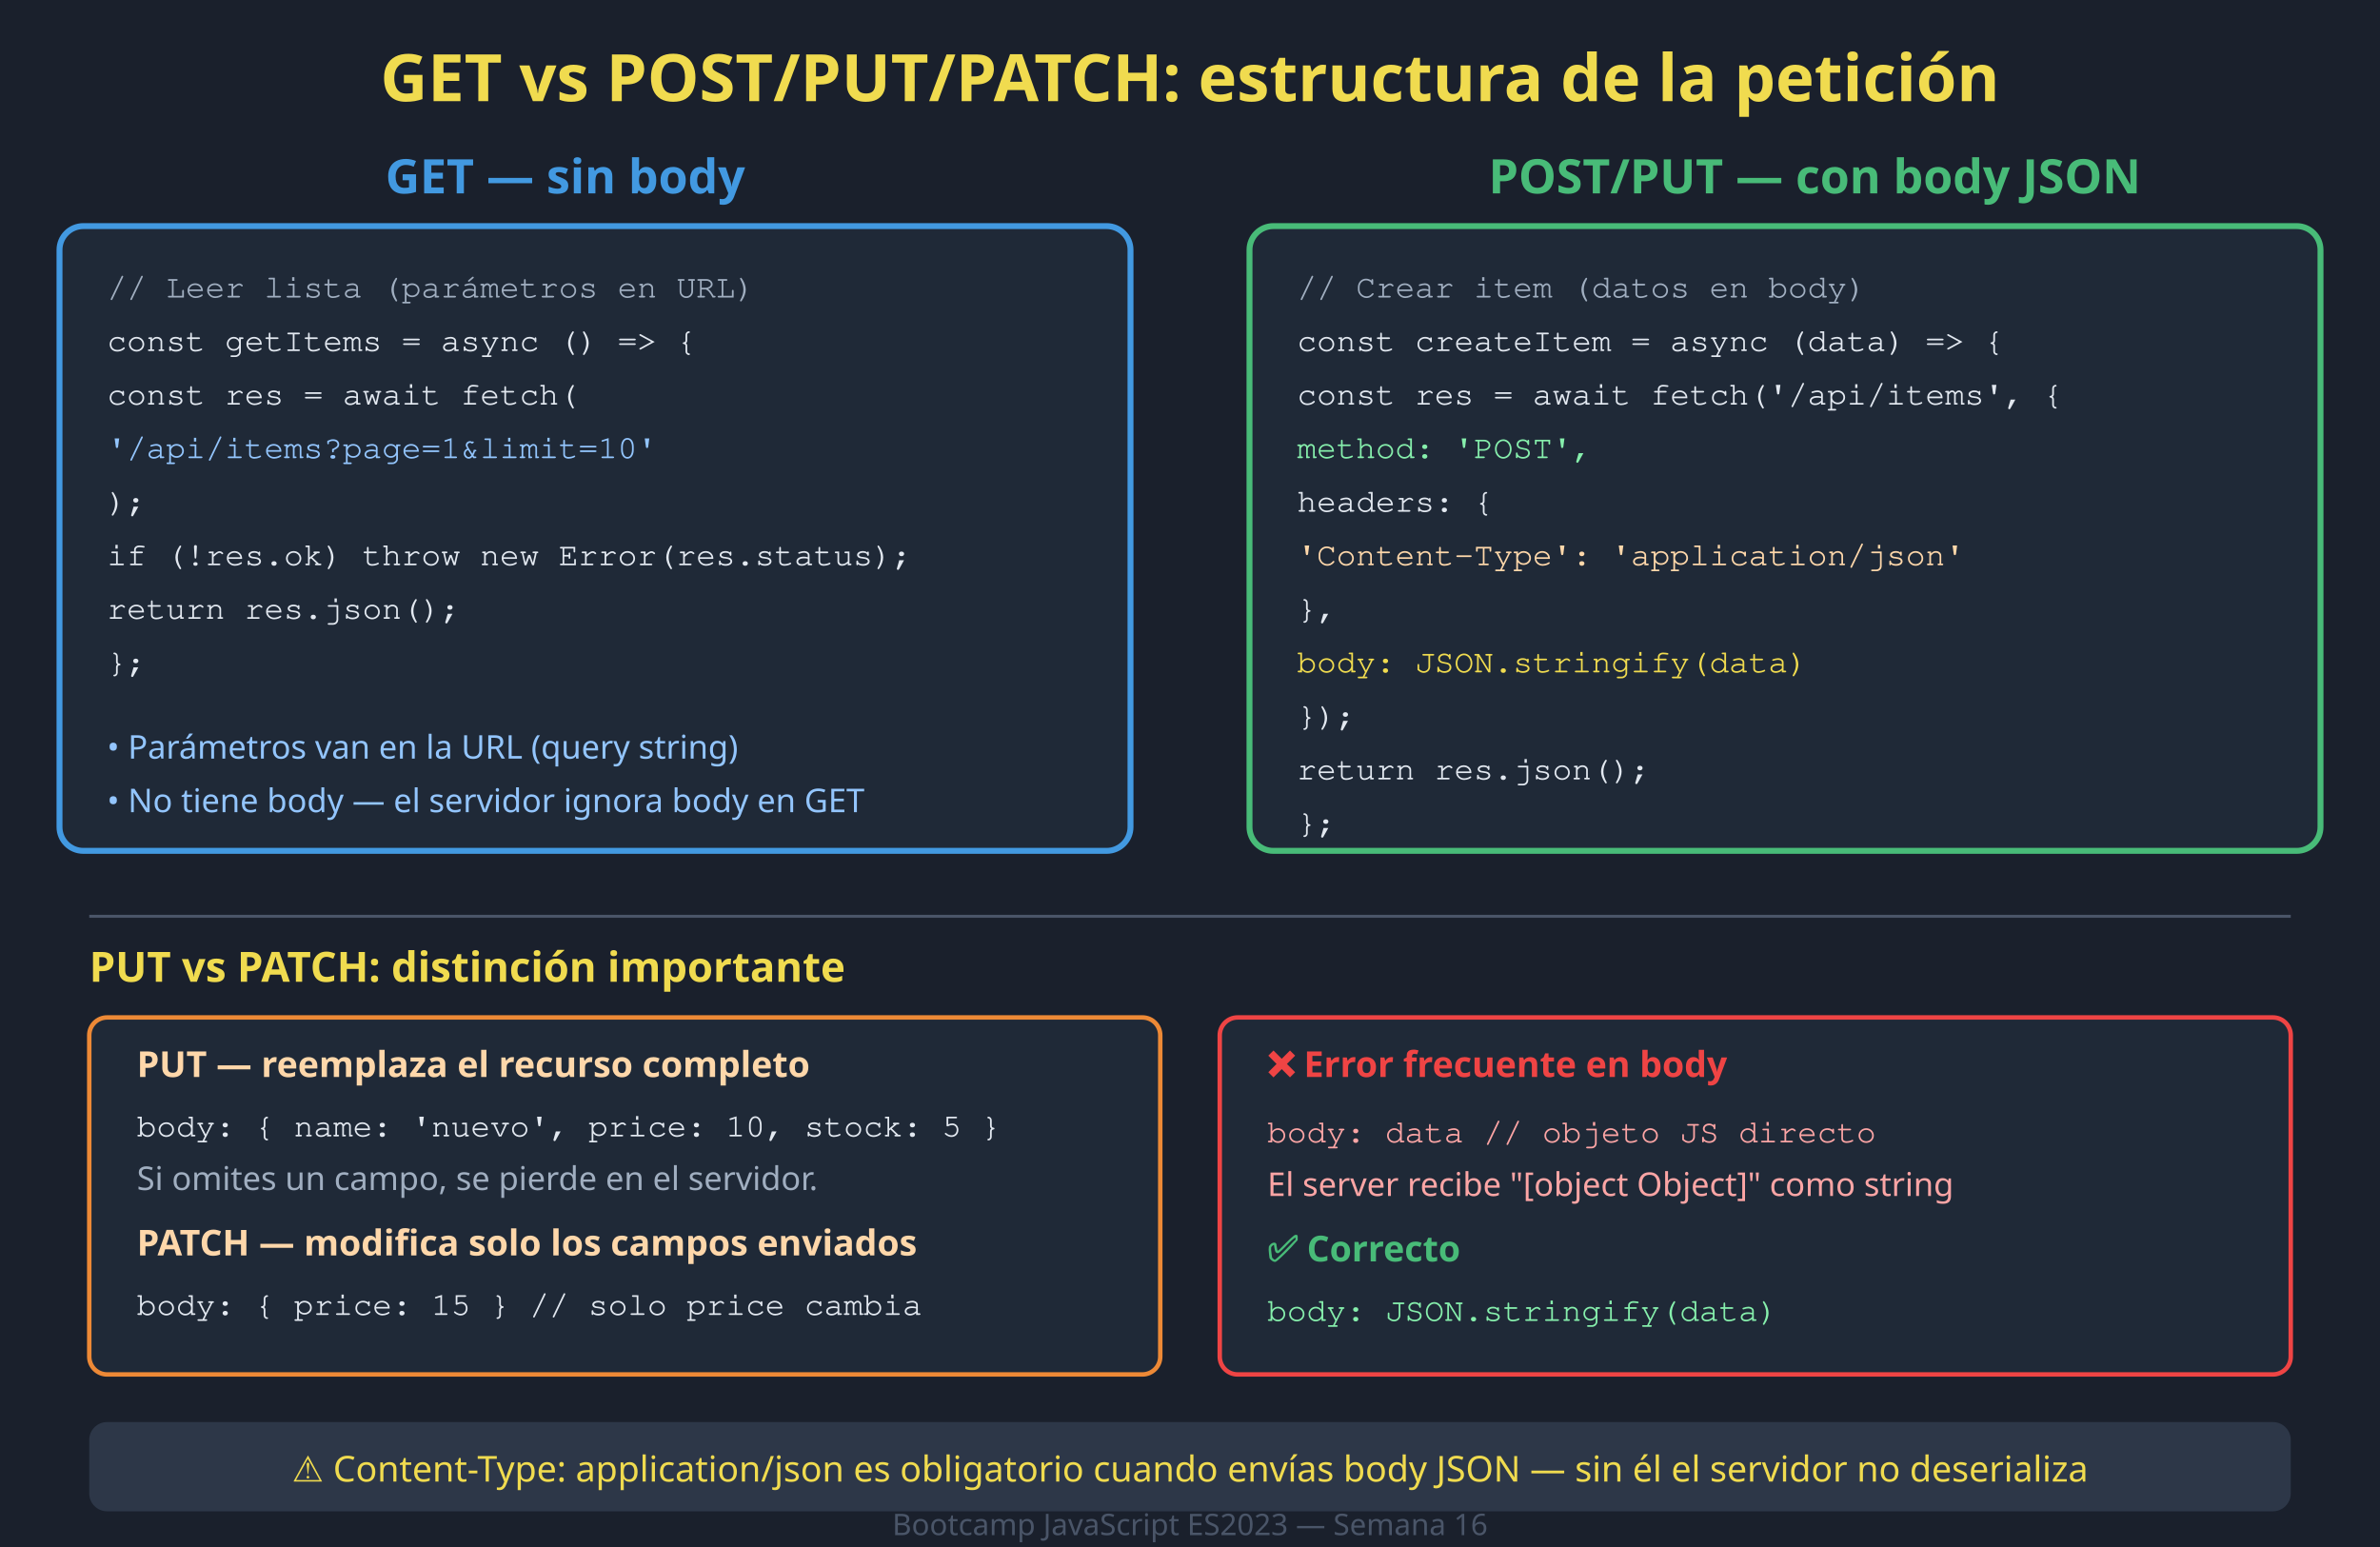
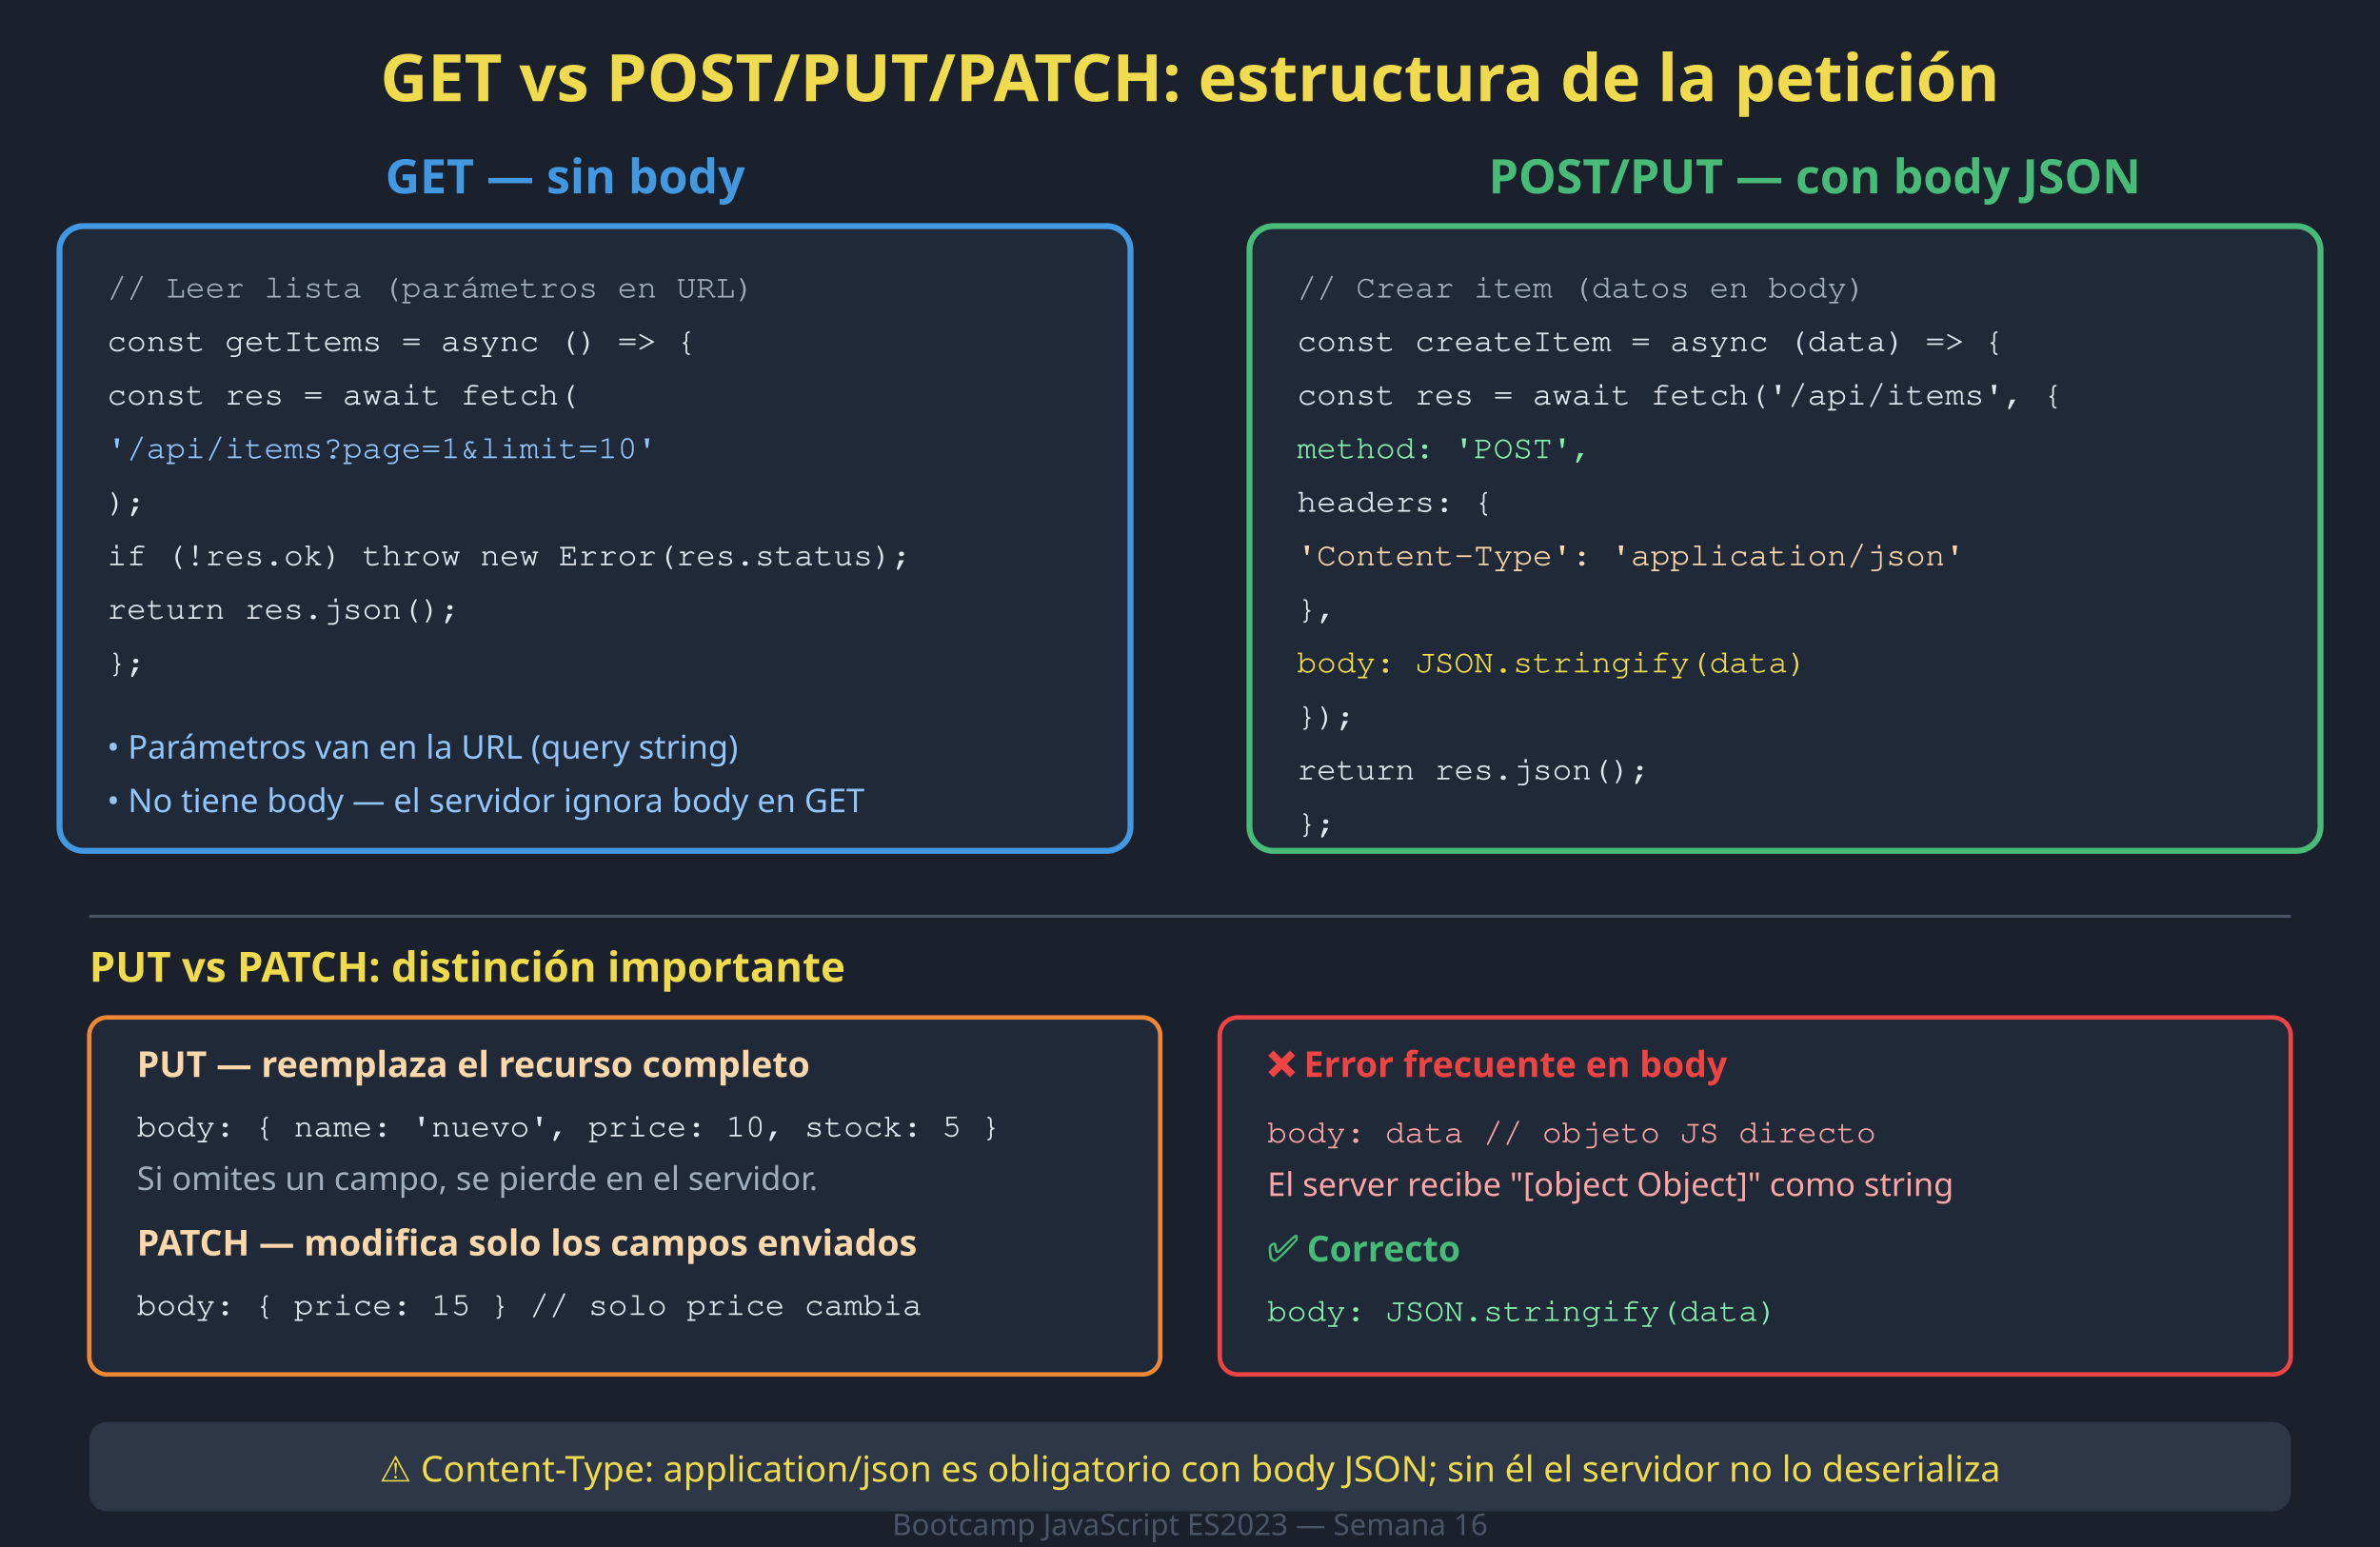
<svg xmlns="http://www.w3.org/2000/svg" viewBox="0 0 800 520">
  <rect width="800" height="520" fill="#1a202c" />
  <text x="400" y="34" font-family="system-ui,sans-serif" font-size="22" font-weight="bold" fill="#f0db4f" text-anchor="middle">GET vs POST/PUT/PATCH: estructura de la petición</text>
  <text x="190" y="65" font-family="system-ui,sans-serif" font-size="16" font-weight="bold" fill="#4299e1" text-anchor="middle">GET — sin body</text>
  <rect x="20" y="76" width="360" height="210" fill="#1f2937" stroke="#4299e1" stroke-width="2" rx="8" />
  <text x="36" y="100" font-family="Courier,monospace" font-size="11" fill="#a0aec0">// Leer lista (parámetros en URL)</text>
  <text x="36" y="118" font-family="Courier,monospace" font-size="11" fill="#e2e8f0">const getItems = async () =&gt; {</text>
  <text x="36" y="136" font-family="Courier,monospace" font-size="11" fill="#e2e8f0">  const res = await fetch(</text>
  <text x="36" y="154" font-family="Courier,monospace" font-size="11" fill="#93c5fd">    '/api/items?page=1&amp;limit=10'</text>
  <text x="36" y="172" font-family="Courier,monospace" font-size="11" fill="#e2e8f0">  );</text>
  <text x="36" y="190" font-family="Courier,monospace" font-size="11" fill="#e2e8f0">  if (!res.ok) throw new Error(res.status);</text>
  <text x="36" y="208" font-family="Courier,monospace" font-size="11" fill="#e2e8f0">  return res.json();</text>
  <text x="36" y="226" font-family="Courier,monospace" font-size="11" fill="#e2e8f0">};</text>
  <text x="36" y="255" font-family="system-ui,sans-serif" font-size="11" fill="#93c5fd">• Parámetros van en la URL (query string)</text>
  <text x="36" y="273" font-family="system-ui,sans-serif" font-size="11" fill="#93c5fd">• No tiene body — el servidor ignora body en GET</text>
  <text x="610" y="65" font-family="system-ui,sans-serif" font-size="16" font-weight="bold" fill="#48bb78" text-anchor="middle">POST/PUT — con body JSON</text>
  <rect x="420" y="76" width="360" height="210" fill="#1f2937" stroke="#48bb78" stroke-width="2" rx="8" />
  <text x="436" y="100" font-family="Courier,monospace" font-size="11" fill="#a0aec0">// Crear item (datos en body)</text>
  <text x="436" y="118" font-family="Courier,monospace" font-size="11" fill="#e2e8f0">const createItem = async (data) =&gt; {</text>
  <text x="436" y="136" font-family="Courier,monospace" font-size="11" fill="#e2e8f0">  const res = await fetch('/api/items', {</text>
  <text x="436" y="154" font-family="Courier,monospace" font-size="11" fill="#86efac">    method: 'POST',</text>
  <text x="436" y="172" font-family="Courier,monospace" font-size="11" fill="#e2e8f0">    headers: {</text>
  <text x="436" y="190" font-family="Courier,monospace" font-size="11" fill="#fed7aa">      'Content-Type': 'application/json'</text>
  <text x="436" y="208" font-family="Courier,monospace" font-size="11" fill="#e2e8f0">    },</text>
  <text x="436" y="226" font-family="Courier,monospace" font-size="11" fill="#f0db4f">    body: JSON.stringify(data)</text>
  <text x="436" y="244" font-family="Courier,monospace" font-size="11" fill="#e2e8f0">  });</text>
  <text x="436" y="262" font-family="Courier,monospace" font-size="11" fill="#e2e8f0">  return res.json();</text>
  <text x="436" y="280" font-family="Courier,monospace" font-size="11" fill="#e2e8f0">};</text>
  <line x1="30" y1="308" x2="770" y2="308" stroke="#4a5568" stroke-width="1" />
  <text x="30" y="330" font-family="system-ui,sans-serif" font-size="14" font-weight="bold" fill="#f0db4f">PUT vs PATCH: distinción importante</text>
  <rect x="30" y="342" width="360" height="120" fill="#1f2937" stroke="#ed8936" stroke-width="1.5" rx="6" />
  <text x="46" y="362" font-family="system-ui,sans-serif" font-size="12" font-weight="bold" fill="#fed7aa">PUT — reemplaza el recurso completo</text>
  <text x="46" y="382" font-family="Courier,monospace" font-size="11" fill="#e2e8f0">body: { name: 'nuevo', price: 10, stock: 5 }</text>
  <text x="46" y="400" font-family="system-ui,sans-serif" font-size="11" fill="#a0aec0">Si omites un campo, se pierde en el servidor.</text>
  <text x="46" y="422" font-family="system-ui,sans-serif" font-size="12" font-weight="bold" fill="#fed7aa">PATCH — modifica solo los campos enviados</text>
  <text x="46" y="442" font-family="Courier,monospace" font-size="11" fill="#e2e8f0">body: { price: 15 }   // solo price cambia</text>
  <rect x="410" y="342" width="360" height="120" fill="#1f2937" stroke="#ef4444" stroke-width="1.5" rx="6" />
  <text x="426" y="362" font-family="system-ui,sans-serif" font-size="12" font-weight="bold" fill="#ef4444">❌ Error frecuente en body</text>
  <text x="426" y="384" font-family="Courier,monospace" font-size="11" fill="#fca5a5">body: data          // objeto JS directo</text>
  <text x="426" y="402" font-family="system-ui,sans-serif" font-size="11" fill="#fca5a5">El server recibe "[object Object]" como string</text>
  <text x="426" y="424" font-family="system-ui,sans-serif" font-size="12" font-weight="bold" fill="#48bb78">✅ Correcto</text>
  <text x="426" y="444" font-family="Courier,monospace" font-size="11" fill="#86efac">body: JSON.stringify(data)</text>
  <rect x="30" y="478" width="740" height="30" fill="#2d3748" rx="6" />
-   <text x="400" y="498" font-family="system-ui,sans-serif" font-size="12" fill="#f0db4f" text-anchor="middle">⚠️  Content-Type: application/json es obligatorio cuando envías body JSON — sin él el servidor no deserializa</text>
+   <text x="400" y="498" font-family="system-ui,sans-serif" font-size="12" fill="#f0db4f" text-anchor="middle">⚠️ Content-Type: application/json es obligatorio con body JSON; sin él el servidor no lo deserializa</text>
  <text x="400" y="516" font-family="system-ui,sans-serif" font-size="10" fill="#4a5568" text-anchor="middle">Bootcamp JavaScript ES2023 — Semana 16</text>
</svg>
